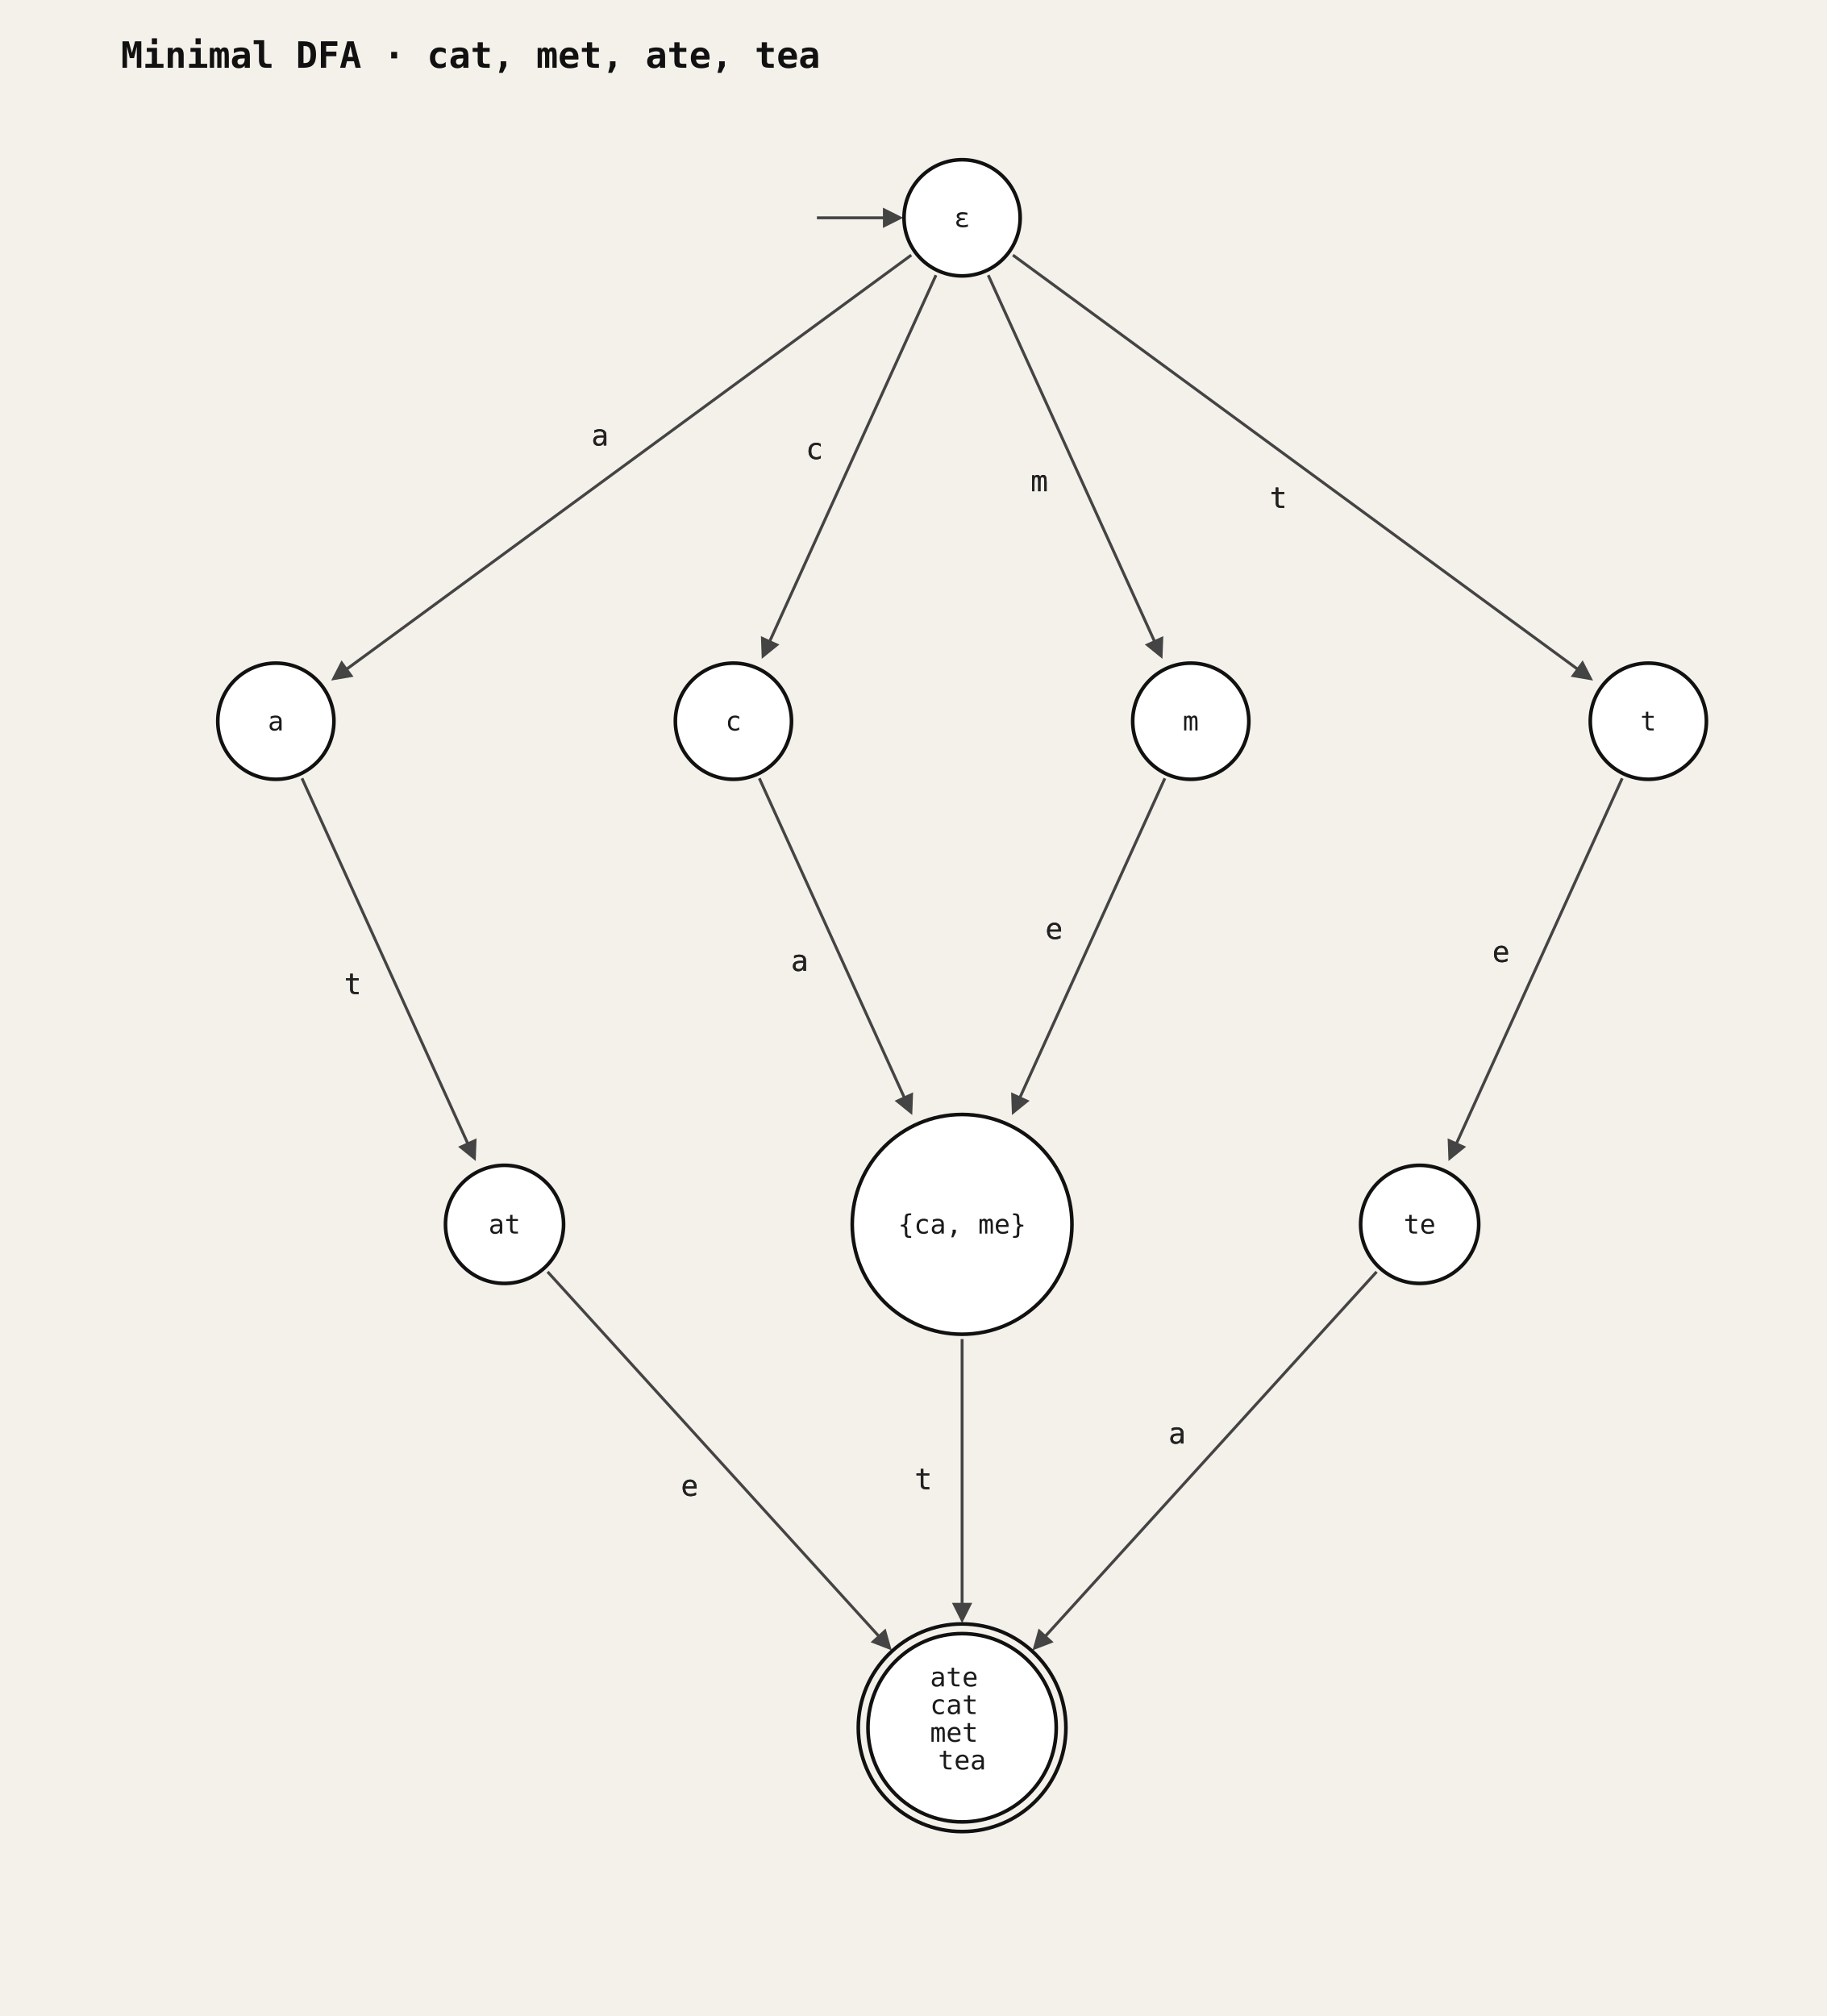
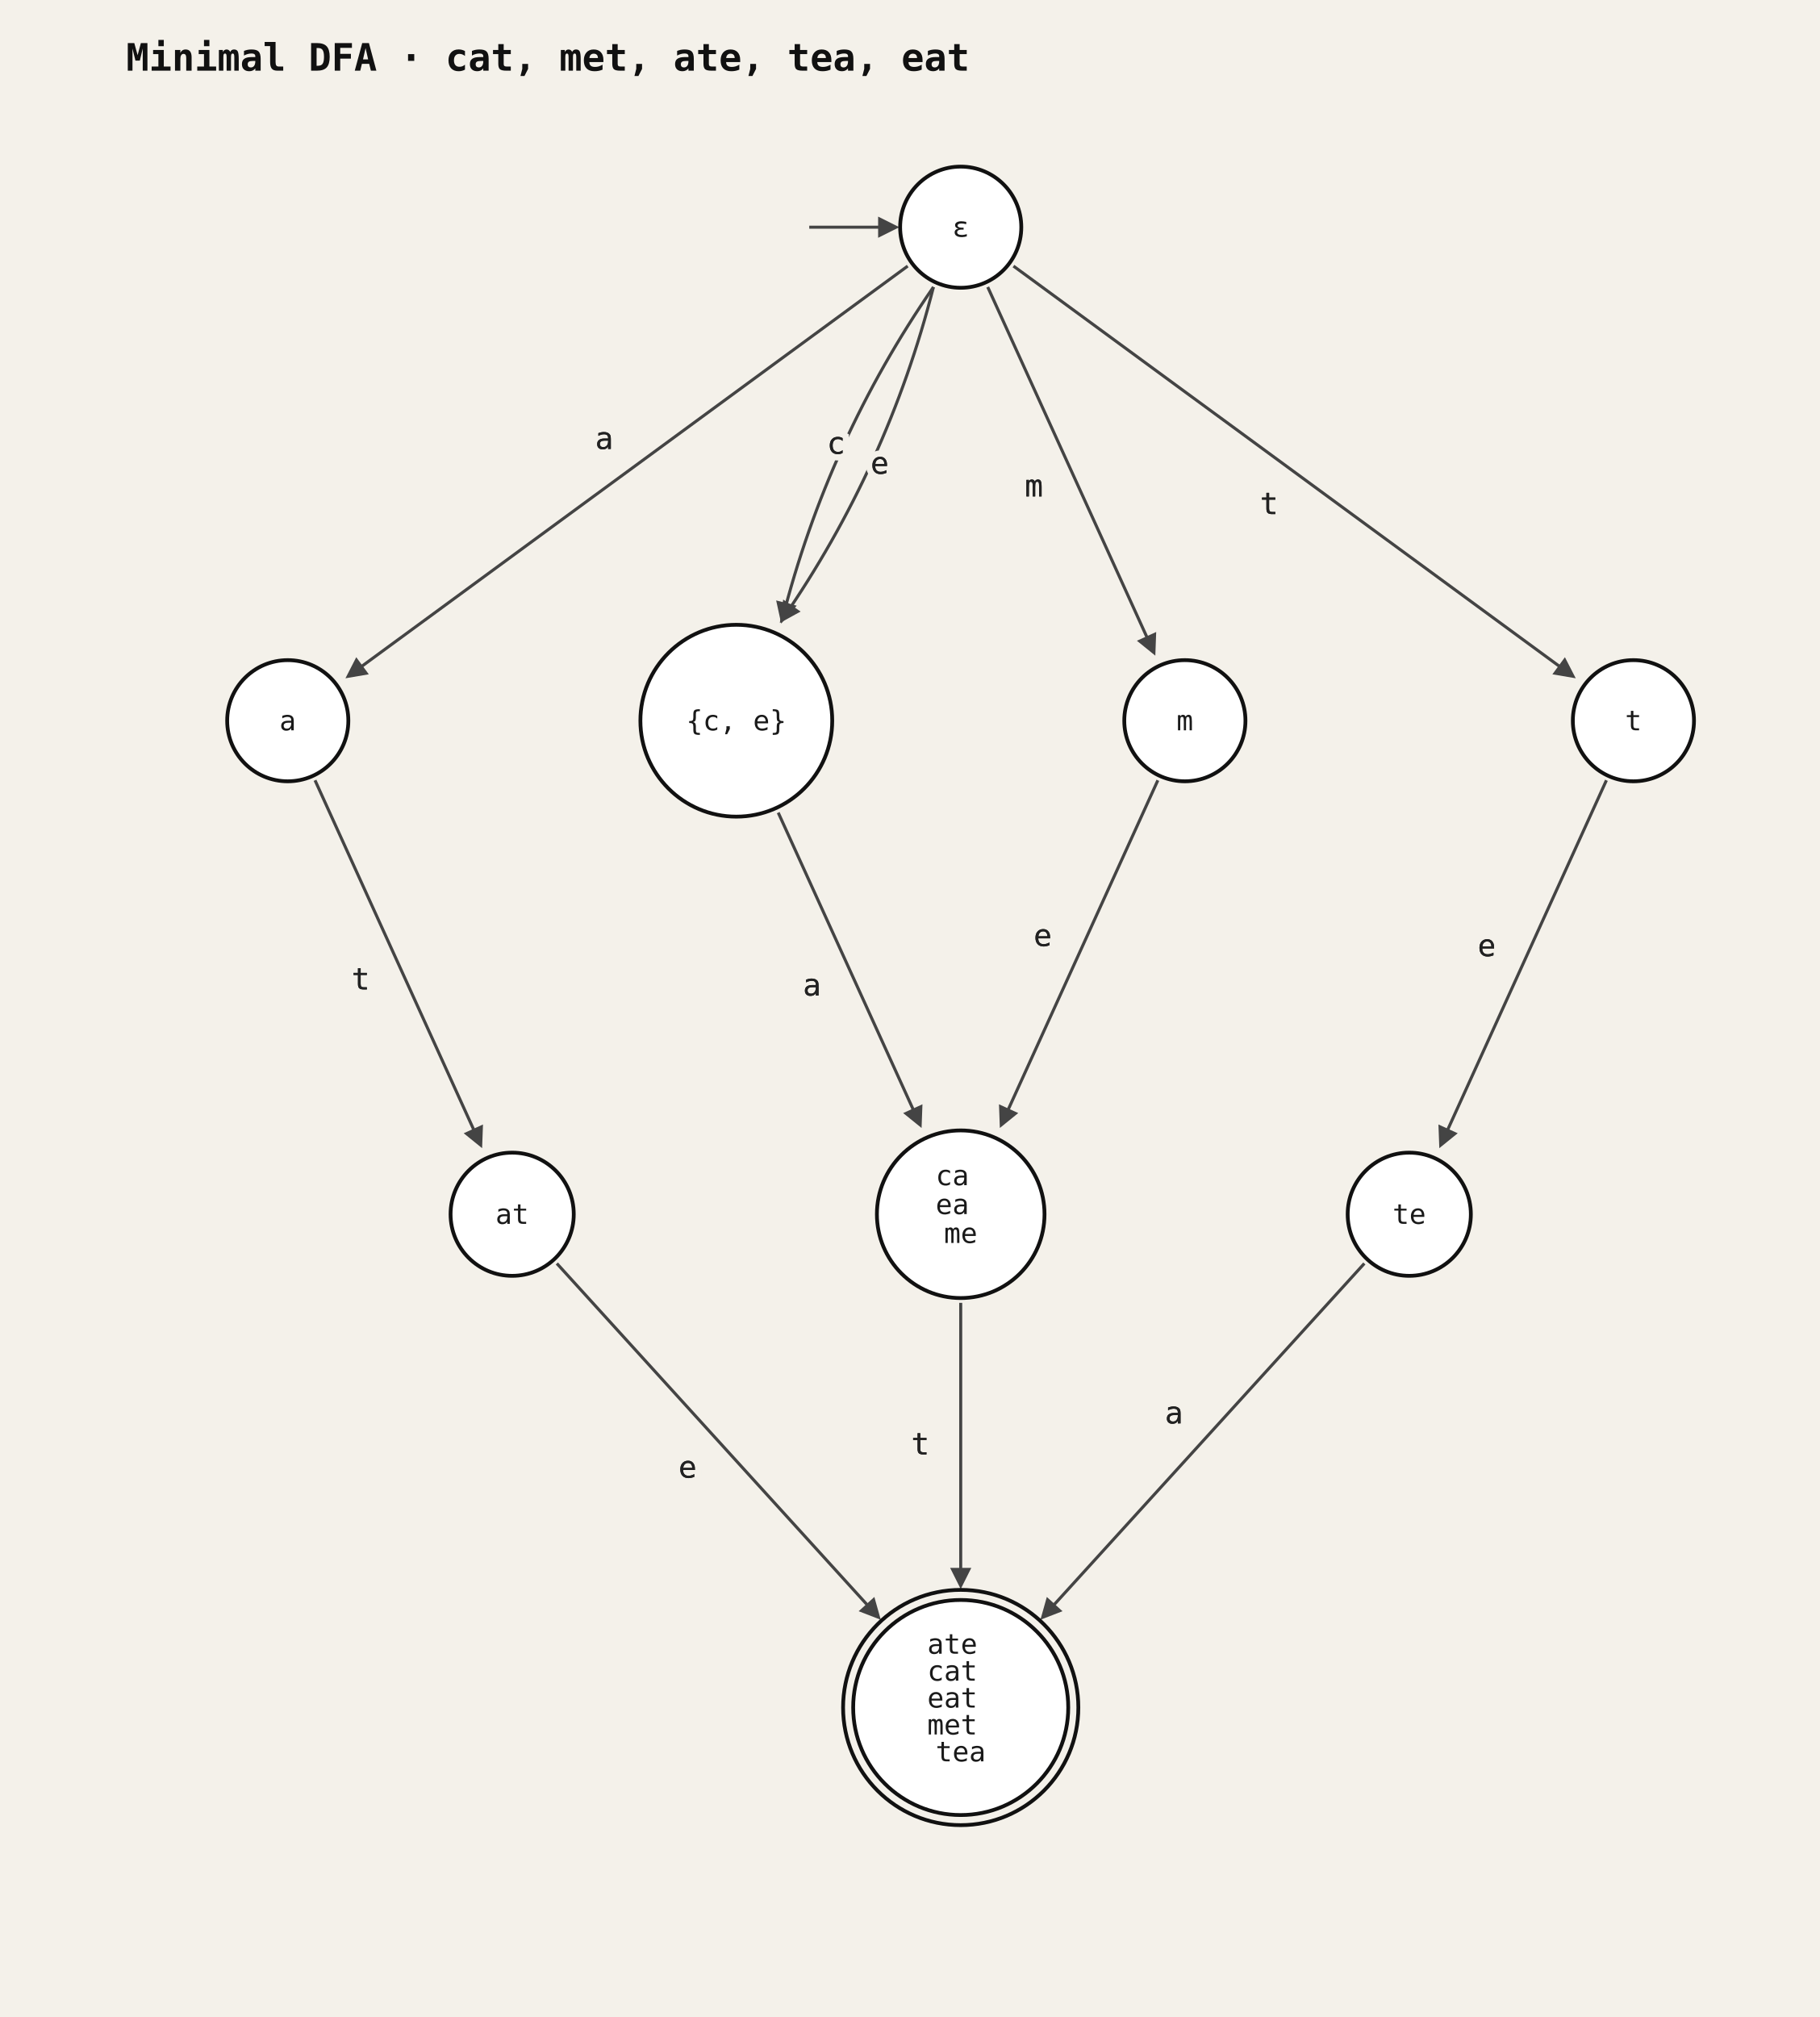
- <svg xmlns="http://www.w3.org/2000/svg" width="755" height="833" viewBox="0 0 755 833">
+ <svg xmlns="http://www.w3.org/2000/svg" width="721" height="799" viewBox="0 0 721 799">
  <style>text { font-family: ui-monospace, Consolas, monospace; font-size: 13px; fill: #111; }.edge-label { font-size: 12px; fill: #222; }.state-label { font-size: 11px; fill: #1a1a1a; }.title { font-size: 15px; font-weight: 600; fill: #111; }</style>
-   <rect x="0" y="0" width="755" height="833" fill="#f4f1ea" />
-   <text x="50" y="28" class="title">Minimal DFA · cat, met, ate, tea</text>
+   <rect x="0" y="0" width="721" height="799" fill="#f4f1ea" />
+   <text x="50" y="28" class="title">Minimal DFA · cat, met, ate, tea, eat</text>
  <defs>
    <marker id="arrow" viewBox="0 0 10 10" refX="8" refY="5" markerWidth="7" markerHeight="7" orient="auto-start-reverse">
      <path d="M 0 0 L 10 5 L 0 10 z" fill="#444" />
    </marker>
  </defs>
-   <path d="M 376.6 105.4 L 138.2 280.2" fill="none" stroke="#444" stroke-width="1.2" marker-end="url(#arrow)" />
-   <path d="M 386.8 113.7 L 315.5 270.7" fill="none" stroke="#444" stroke-width="1.2" marker-end="url(#arrow)" />
-   <path d="M 408.4 113.7 L 479.7 270.7" fill="none" stroke="#444" stroke-width="1.2" marker-end="url(#arrow)" />
-   <path d="M 418.6 105.4 L 657.0 280.2" fill="none" stroke="#444" stroke-width="1.2" marker-end="url(#arrow)" />
-   <path d="M 124.8 321.6 L 195.9 478.2" fill="none" stroke="#444" stroke-width="1.2" marker-end="url(#arrow)" />
-   <path d="M 313.8 321.6 L 376.3 459.2" fill="none" stroke="#444" stroke-width="1.2" marker-end="url(#arrow)" />
-   <path d="M 481.4 321.6 L 418.9 459.2" fill="none" stroke="#444" stroke-width="1.2" marker-end="url(#arrow)" />
-   <path d="M 670.4 321.6 L 599.3 478.2" fill="none" stroke="#444" stroke-width="1.2" marker-end="url(#arrow)" />
-   <path d="M 226.3 525.5 L 367.4 680.7" fill="none" stroke="#444" stroke-width="1.2" marker-end="url(#arrow)" />
-   <path d="M 397.6 553.3 L 397.6 669.0" fill="none" stroke="#444" stroke-width="1.2" marker-end="url(#arrow)" />
-   <path d="M 568.9 525.5 L 427.8 680.7" fill="none" stroke="#444" stroke-width="1.2" marker-end="url(#arrow)" />
-   <line x1="337.6" y1="90.0" x2="371.6" y2="90.0" stroke="#444" stroke-width="1.2" marker-end="url(#arrow)" />
-   <circle cx="397.6" cy="90.0" r="24.0" fill="#ffffff" stroke="#111" stroke-width="1.5" />
-   <text x="397.6" y="90.0" text-anchor="middle" dominant-baseline="central" class="state-label" font-size="10px">ε</text>
-   <circle cx="114.0" cy="298.0" r="24.0" fill="#ffffff" stroke="#111" stroke-width="1.5" />
-   <text x="114.0" y="298.0" text-anchor="middle" dominant-baseline="central" class="state-label" font-size="10px">a</text>
-   <circle cx="303.1" cy="298.0" r="24.0" fill="#ffffff" stroke="#111" stroke-width="1.5" />
-   <text x="303.1" y="298.0" text-anchor="middle" dominant-baseline="central" class="state-label" font-size="10px">c</text>
-   <circle cx="492.1" cy="298.0" r="24.0" fill="#ffffff" stroke="#111" stroke-width="1.5" />
-   <text x="492.1" y="298.0" text-anchor="middle" dominant-baseline="central" class="state-label" font-size="10px">m</text>
-   <circle cx="681.2" cy="298.0" r="24.0" fill="#ffffff" stroke="#111" stroke-width="1.5" />
-   <text x="681.2" y="298.0" text-anchor="middle" dominant-baseline="central" class="state-label" font-size="10px">t</text>
-   <circle cx="208.5" cy="505.9" r="24.4" fill="#ffffff" stroke="#111" stroke-width="1.5" />
-   <text x="208.5" y="505.9" text-anchor="middle" dominant-baseline="central" class="state-label" font-size="10px">at</text>
-   <circle cx="397.6" cy="505.9" r="45.4" fill="#ffffff" stroke="#111" stroke-width="1.5" />
-   <text x="397.6" y="505.9" text-anchor="middle" dominant-baseline="central" class="state-label" font-size="9px">{ca, me}</text>
-   <circle cx="586.7" cy="505.9" r="24.4" fill="#ffffff" stroke="#111" stroke-width="1.5" />
-   <text x="586.7" y="505.9" text-anchor="middle" dominant-baseline="central" class="state-label" font-size="10px">te</text>
-   <circle cx="397.6" cy="713.9" r="42.9" fill="none" stroke="#111" stroke-width="1.5" />
-   <circle cx="397.6" cy="713.9" r="38.9" fill="#ffffff" stroke="#111" stroke-width="1.5" />
-   <text x="397.6" y="696.8" text-anchor="middle" class="state-label" font-size="7px">
-     <tspan x="397.6" dy="0">ate</tspan>
-     <tspan x="397.6" dy="11.44">cat</tspan>
-     <tspan x="397.6" dy="11.44">met</tspan>
-     <tspan x="397.6" dy="11.44">tea</tspan>
+   <path d="M 359.6 105.4 L 138.2 267.7" fill="none" stroke="#444" stroke-width="1.2" marker-end="url(#arrow)" />
+   <path d="M 369.8 113.7 Q 351.7 184.9 309.9 245.4" fill="none" stroke="#444" stroke-width="1.2" marker-end="url(#arrow)" />
+   <path d="M 369.8 113.7 Q 328.0 174.2 309.9 245.4" fill="none" stroke="#444" stroke-width="1.2" marker-end="url(#arrow)" />
+   <path d="M 391.3 113.7 L 457.0 258.2" fill="none" stroke="#444" stroke-width="1.2" marker-end="url(#arrow)" />
+   <path d="M 401.5 105.4 L 622.9 267.7" fill="none" stroke="#444" stroke-width="1.2" marker-end="url(#arrow)" />
+   <path d="M 124.8 309.1 L 190.3 453.3" fill="none" stroke="#444" stroke-width="1.2" marker-end="url(#arrow)" />
+   <path d="M 308.3 321.9 L 364.4 445.3" fill="none" stroke="#444" stroke-width="1.2" marker-end="url(#arrow)" />
+   <path d="M 458.7 309.1 L 396.8 445.3" fill="none" stroke="#444" stroke-width="1.2" marker-end="url(#arrow)" />
+   <path d="M 636.4 309.1 L 570.9 453.3" fill="none" stroke="#444" stroke-width="1.2" marker-end="url(#arrow)" />
+   <path d="M 220.6 500.5 L 347.8 640.4" fill="none" stroke="#444" stroke-width="1.2" marker-end="url(#arrow)" />
+   <path d="M 380.6 516.1 L 380.6 627.8" fill="none" stroke="#444" stroke-width="1.2" marker-end="url(#arrow)" />
+   <path d="M 540.5 500.5 L 413.3 640.4" fill="none" stroke="#444" stroke-width="1.2" marker-end="url(#arrow)" />
+   <line x1="320.6" y1="90.0" x2="354.6" y2="90.0" stroke="#444" stroke-width="1.2" marker-end="url(#arrow)" />
+   <circle cx="380.6" cy="90.0" r="24.0" fill="#ffffff" stroke="#111" stroke-width="1.5" />
+   <text x="380.6" y="90.0" text-anchor="middle" dominant-baseline="central" class="state-label" font-size="10px">ε</text>
+   <circle cx="114.0" cy="285.5" r="24.0" fill="#ffffff" stroke="#111" stroke-width="1.5" />
+   <text x="114.0" y="285.5" text-anchor="middle" dominant-baseline="central" class="state-label" font-size="10px">a</text>
+   <circle cx="291.7" cy="285.5" r="38.0" fill="#ffffff" stroke="#111" stroke-width="1.5" />
+   <text x="291.7" y="285.5" text-anchor="middle" dominant-baseline="central" class="state-label" font-size="10px">{c, e}</text>
+   <circle cx="469.4" cy="285.5" r="24.0" fill="#ffffff" stroke="#111" stroke-width="1.5" />
+   <text x="469.4" y="285.5" text-anchor="middle" dominant-baseline="central" class="state-label" font-size="10px">m</text>
+   <circle cx="647.1" cy="285.5" r="24.0" fill="#ffffff" stroke="#111" stroke-width="1.5" />
+   <text x="647.1" y="285.5" text-anchor="middle" dominant-baseline="central" class="state-label" font-size="10px">t</text>
+   <circle cx="202.9" cy="481.0" r="24.4" fill="#ffffff" stroke="#111" stroke-width="1.5" />
+   <text x="202.9" y="481.0" text-anchor="middle" dominant-baseline="central" class="state-label" font-size="10px">at</text>
+   <circle cx="380.6" cy="481.0" r="33.2" fill="#ffffff" stroke="#111" stroke-width="1.5" />
+   <text x="380.6" y="469.5" text-anchor="middle" class="state-label" font-size="8px">
+     <tspan x="380.6" dy="0">ca</tspan>
+     <tspan x="380.6" dy="11.44">ea</tspan>
+     <tspan x="380.6" dy="11.44">me</tspan>
  </text>
-   <text x="248.0" y="179.9" text-anchor="middle" dominant-baseline="central" class="edge-label" stroke="#f4f1ea" stroke-width="5" paint-order="stroke">a</text>
-   <text x="248.0" y="179.9" text-anchor="middle" dominant-baseline="central" class="edge-label">a</text>
-   <text x="336.6" y="185.5" text-anchor="middle" dominant-baseline="central" class="edge-label" stroke="#f4f1ea" stroke-width="5" paint-order="stroke">c</text>
-   <text x="336.6" y="185.5" text-anchor="middle" dominant-baseline="central" class="edge-label">c</text>
-   <text x="429.5" y="198.8" text-anchor="middle" dominant-baseline="central" class="edge-label" stroke="#f4f1ea" stroke-width="5" paint-order="stroke">m</text>
-   <text x="429.5" y="198.8" text-anchor="middle" dominant-baseline="central" class="edge-label">m</text>
-   <text x="528.3" y="205.7" text-anchor="middle" dominant-baseline="central" class="edge-label" stroke="#f4f1ea" stroke-width="5" paint-order="stroke">t</text>
-   <text x="528.3" y="205.7" text-anchor="middle" dominant-baseline="central" class="edge-label">t</text>
-   <text x="145.8" y="406.6" text-anchor="middle" dominant-baseline="central" class="edge-label" stroke="#f4f1ea" stroke-width="5" paint-order="stroke">t</text>
-   <text x="145.8" y="406.6" text-anchor="middle" dominant-baseline="central" class="edge-label">t</text>
-   <text x="330.5" y="397.0" text-anchor="middle" dominant-baseline="central" class="edge-label" stroke="#f4f1ea" stroke-width="5" paint-order="stroke">a</text>
-   <text x="330.5" y="397.0" text-anchor="middle" dominant-baseline="central" class="edge-label">a</text>
-   <text x="435.6" y="383.8" text-anchor="middle" dominant-baseline="central" class="edge-label" stroke="#f4f1ea" stroke-width="5" paint-order="stroke">e</text>
-   <text x="435.6" y="383.8" text-anchor="middle" dominant-baseline="central" class="edge-label">e</text>
-   <text x="620.3" y="393.3" text-anchor="middle" dominant-baseline="central" class="edge-label" stroke="#f4f1ea" stroke-width="5" paint-order="stroke">e</text>
-   <text x="620.3" y="393.3" text-anchor="middle" dominant-baseline="central" class="edge-label">e</text>
-   <text x="285.0" y="613.9" text-anchor="middle" dominant-baseline="central" class="edge-label" stroke="#f4f1ea" stroke-width="5" paint-order="stroke">e</text>
-   <text x="285.0" y="613.9" text-anchor="middle" dominant-baseline="central" class="edge-label">e</text>
-   <text x="381.6" y="611.2" text-anchor="middle" dominant-baseline="central" class="edge-label" stroke="#f4f1ea" stroke-width="5" paint-order="stroke">t</text>
-   <text x="381.6" y="611.2" text-anchor="middle" dominant-baseline="central" class="edge-label">t</text>
-   <text x="486.5" y="592.3" text-anchor="middle" dominant-baseline="central" class="edge-label" stroke="#f4f1ea" stroke-width="5" paint-order="stroke">a</text>
-   <text x="486.5" y="592.3" text-anchor="middle" dominant-baseline="central" class="edge-label">a</text>
+   <circle cx="558.3" cy="481.0" r="24.4" fill="#ffffff" stroke="#111" stroke-width="1.5" />
+   <text x="558.3" y="481.0" text-anchor="middle" dominant-baseline="central" class="state-label" font-size="10px">te</text>
+   <circle cx="380.6" cy="676.4" r="46.6" fill="none" stroke="#111" stroke-width="1.5" />
+   <circle cx="380.6" cy="676.4" r="42.6" fill="#ffffff" stroke="#111" stroke-width="1.5" />
+   <text x="380.6" y="655.1" text-anchor="middle" class="state-label" font-size="7px">
+     <tspan x="380.6" dy="0">ate</tspan>
+     <tspan x="380.6" dy="10.66">cat</tspan>
+     <tspan x="380.6" dy="10.66">eat</tspan>
+     <tspan x="380.6" dy="10.66">met</tspan>
+     <tspan x="380.6" dy="10.66">tea</tspan>
+   </text>
+   <text x="239.4" y="173.7" text-anchor="middle" dominant-baseline="central" class="edge-label" stroke="#f4f1ea" stroke-width="5" paint-order="stroke">a</text>
+   <text x="239.4" y="173.7" text-anchor="middle" dominant-baseline="central" class="edge-label">a</text>
+   <text x="331.2" y="175.6" text-anchor="middle" dominant-baseline="central" class="edge-label" stroke="#f4f1ea" stroke-width="5" paint-order="stroke">c</text>
+   <text x="331.2" y="175.6" text-anchor="middle" dominant-baseline="central" class="edge-label">c</text>
+   <text x="348.5" y="183.5" text-anchor="middle" dominant-baseline="central" class="edge-label" stroke="#f4f1ea" stroke-width="5" paint-order="stroke">e</text>
+   <text x="348.5" y="183.5" text-anchor="middle" dominant-baseline="central" class="edge-label">e</text>
+   <text x="409.6" y="192.5" text-anchor="middle" dominant-baseline="central" class="edge-label" stroke="#f4f1ea" stroke-width="5" paint-order="stroke">m</text>
+   <text x="409.6" y="192.5" text-anchor="middle" dominant-baseline="central" class="edge-label">m</text>
+   <text x="502.8" y="199.5" text-anchor="middle" dominant-baseline="central" class="edge-label" stroke="#f4f1ea" stroke-width="5" paint-order="stroke">t</text>
+   <text x="502.8" y="199.5" text-anchor="middle" dominant-baseline="central" class="edge-label">t</text>
+   <text x="142.9" y="387.8" text-anchor="middle" dominant-baseline="central" class="edge-label" stroke="#f4f1ea" stroke-width="5" paint-order="stroke">t</text>
+   <text x="142.9" y="387.8" text-anchor="middle" dominant-baseline="central" class="edge-label">t</text>
+   <text x="321.7" y="390.2" text-anchor="middle" dominant-baseline="central" class="edge-label" stroke="#f4f1ea" stroke-width="5" paint-order="stroke">a</text>
+   <text x="321.7" y="390.2" text-anchor="middle" dominant-baseline="central" class="edge-label">a</text>
+   <text x="413.1" y="370.6" text-anchor="middle" dominant-baseline="central" class="edge-label" stroke="#f4f1ea" stroke-width="5" paint-order="stroke">e</text>
+   <text x="413.1" y="370.6" text-anchor="middle" dominant-baseline="central" class="edge-label">e</text>
+   <text x="589.0" y="374.6" text-anchor="middle" dominant-baseline="central" class="edge-label" stroke="#f4f1ea" stroke-width="5" paint-order="stroke">e</text>
+   <text x="589.0" y="374.6" text-anchor="middle" dominant-baseline="central" class="edge-label">e</text>
+   <text x="272.4" y="581.2" text-anchor="middle" dominant-baseline="central" class="edge-label" stroke="#f4f1ea" stroke-width="5" paint-order="stroke">e</text>
+   <text x="272.4" y="581.2" text-anchor="middle" dominant-baseline="central" class="edge-label">e</text>
+   <text x="364.6" y="572.0" text-anchor="middle" dominant-baseline="central" class="edge-label" stroke="#f4f1ea" stroke-width="5" paint-order="stroke">t</text>
+   <text x="364.6" y="572.0" text-anchor="middle" dominant-baseline="central" class="edge-label">t</text>
+   <text x="465.1" y="559.7" text-anchor="middle" dominant-baseline="central" class="edge-label" stroke="#f4f1ea" stroke-width="5" paint-order="stroke">a</text>
+   <text x="465.1" y="559.7" text-anchor="middle" dominant-baseline="central" class="edge-label">a</text>
</svg>
